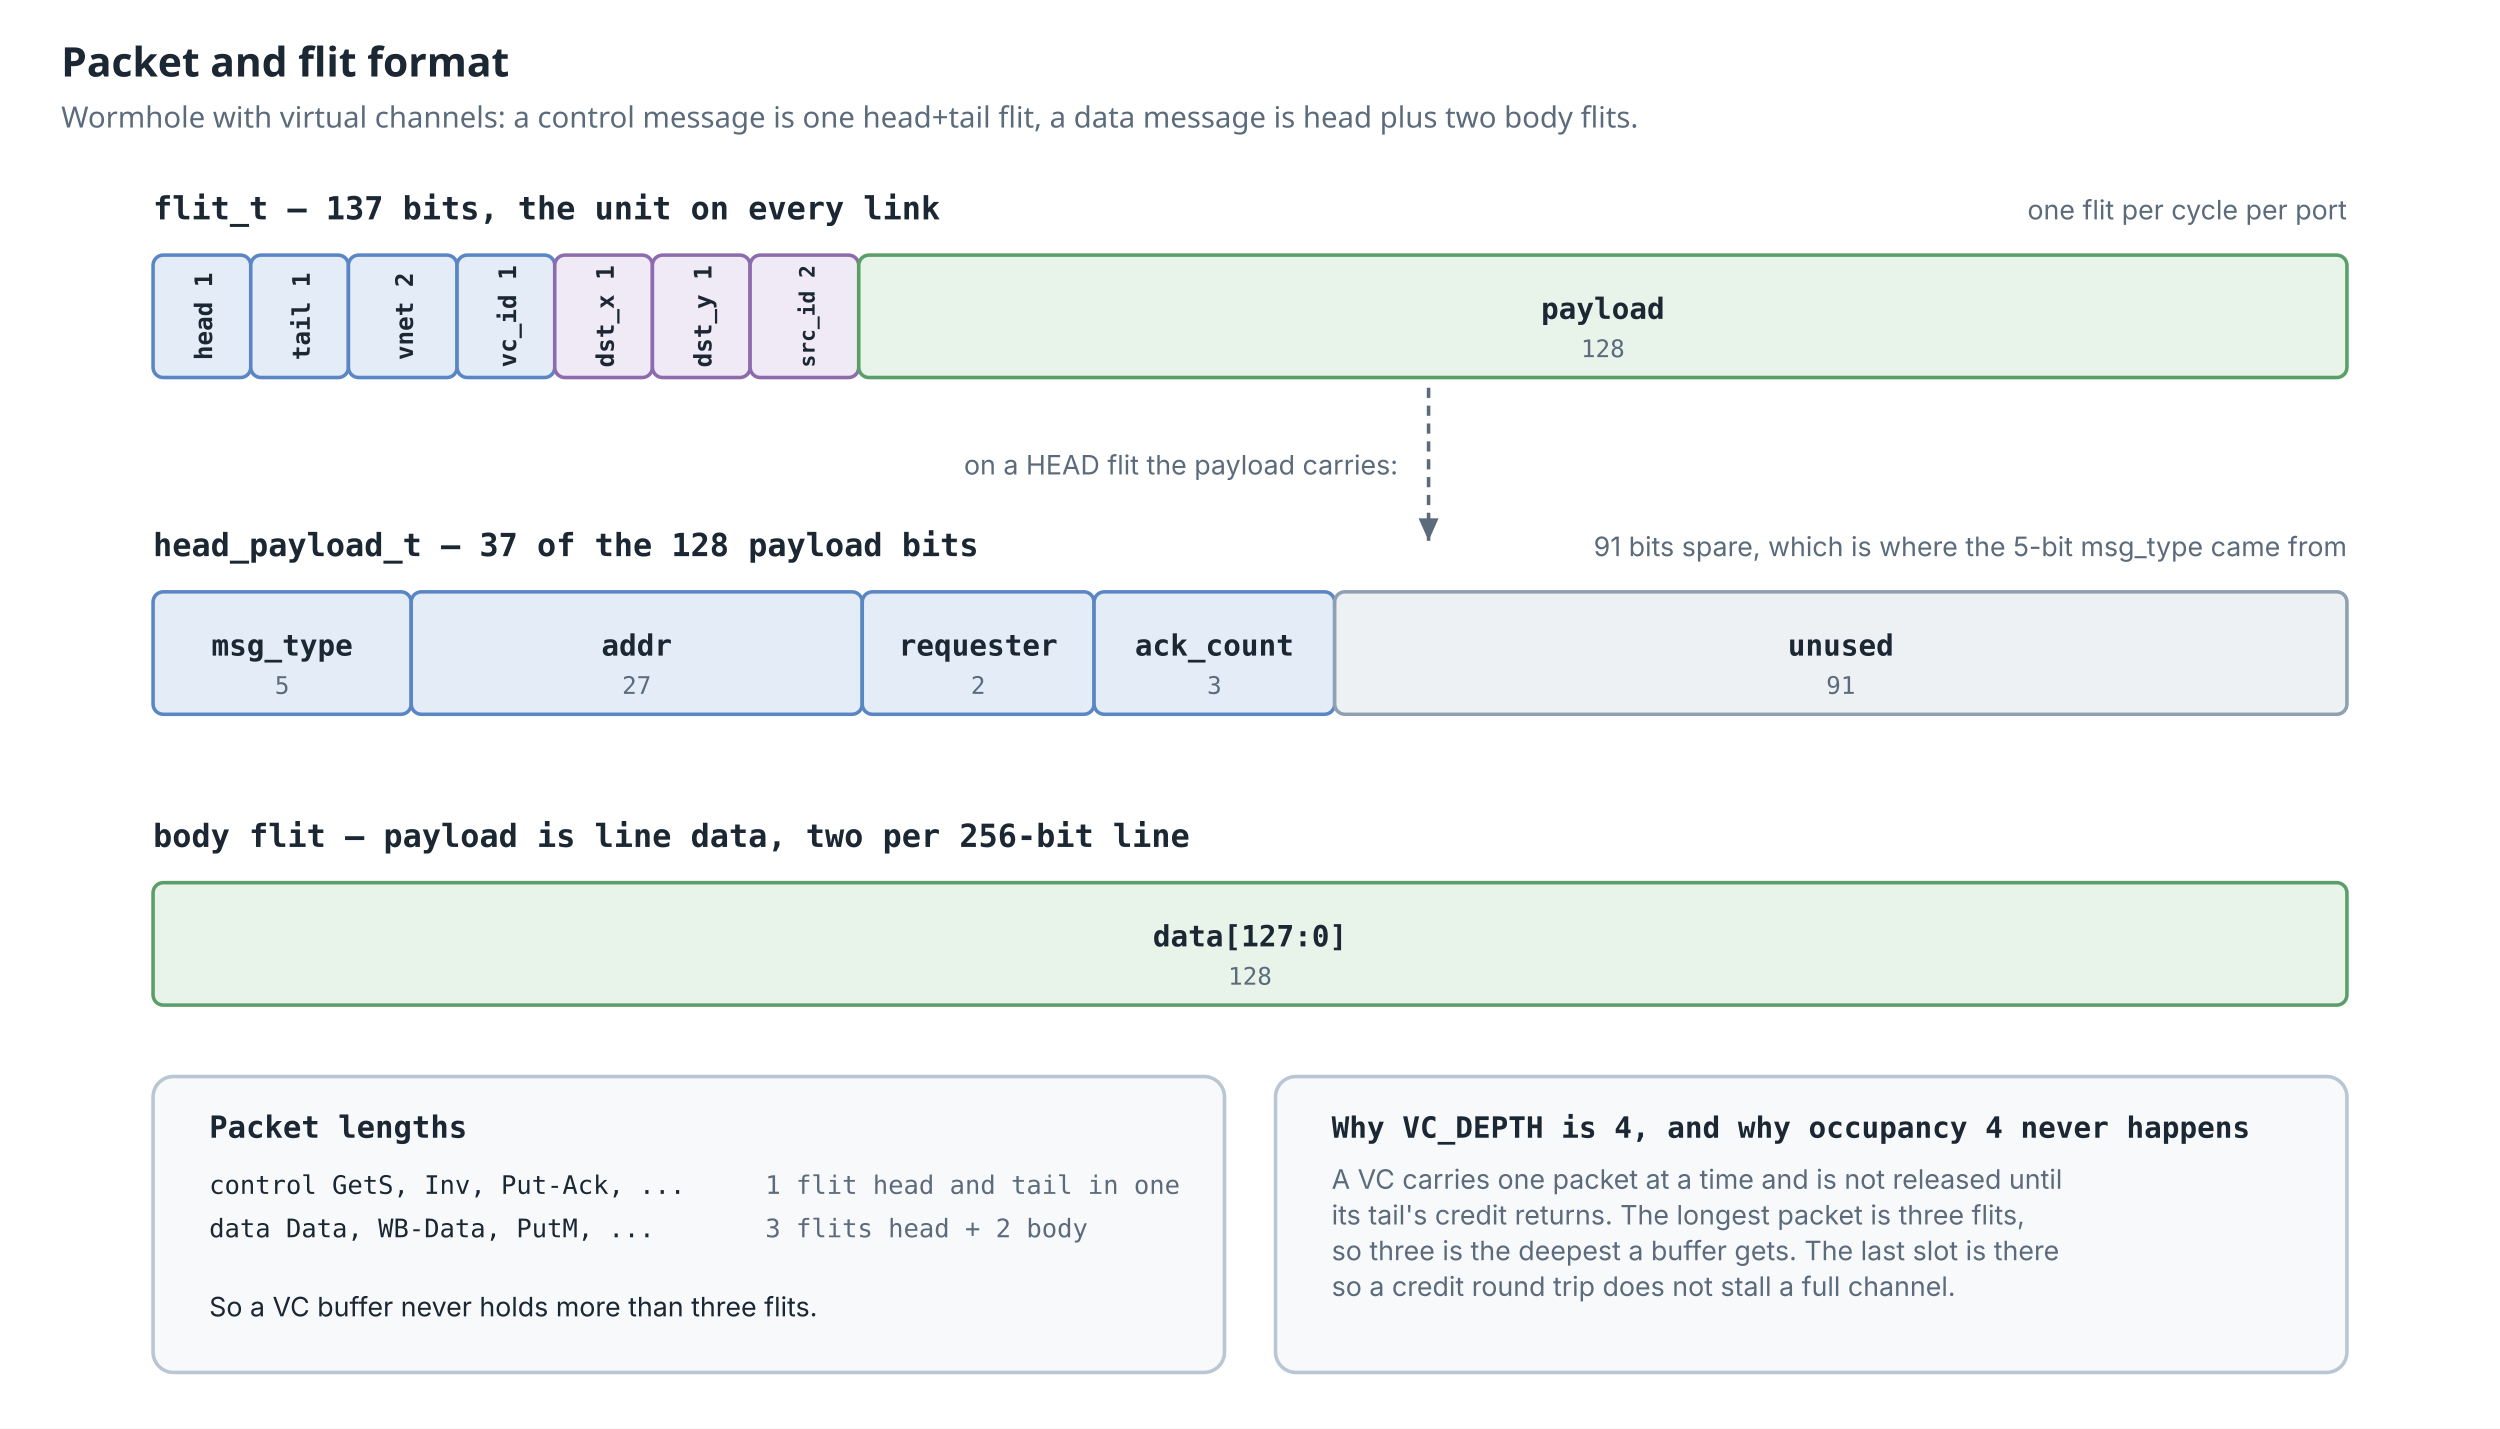
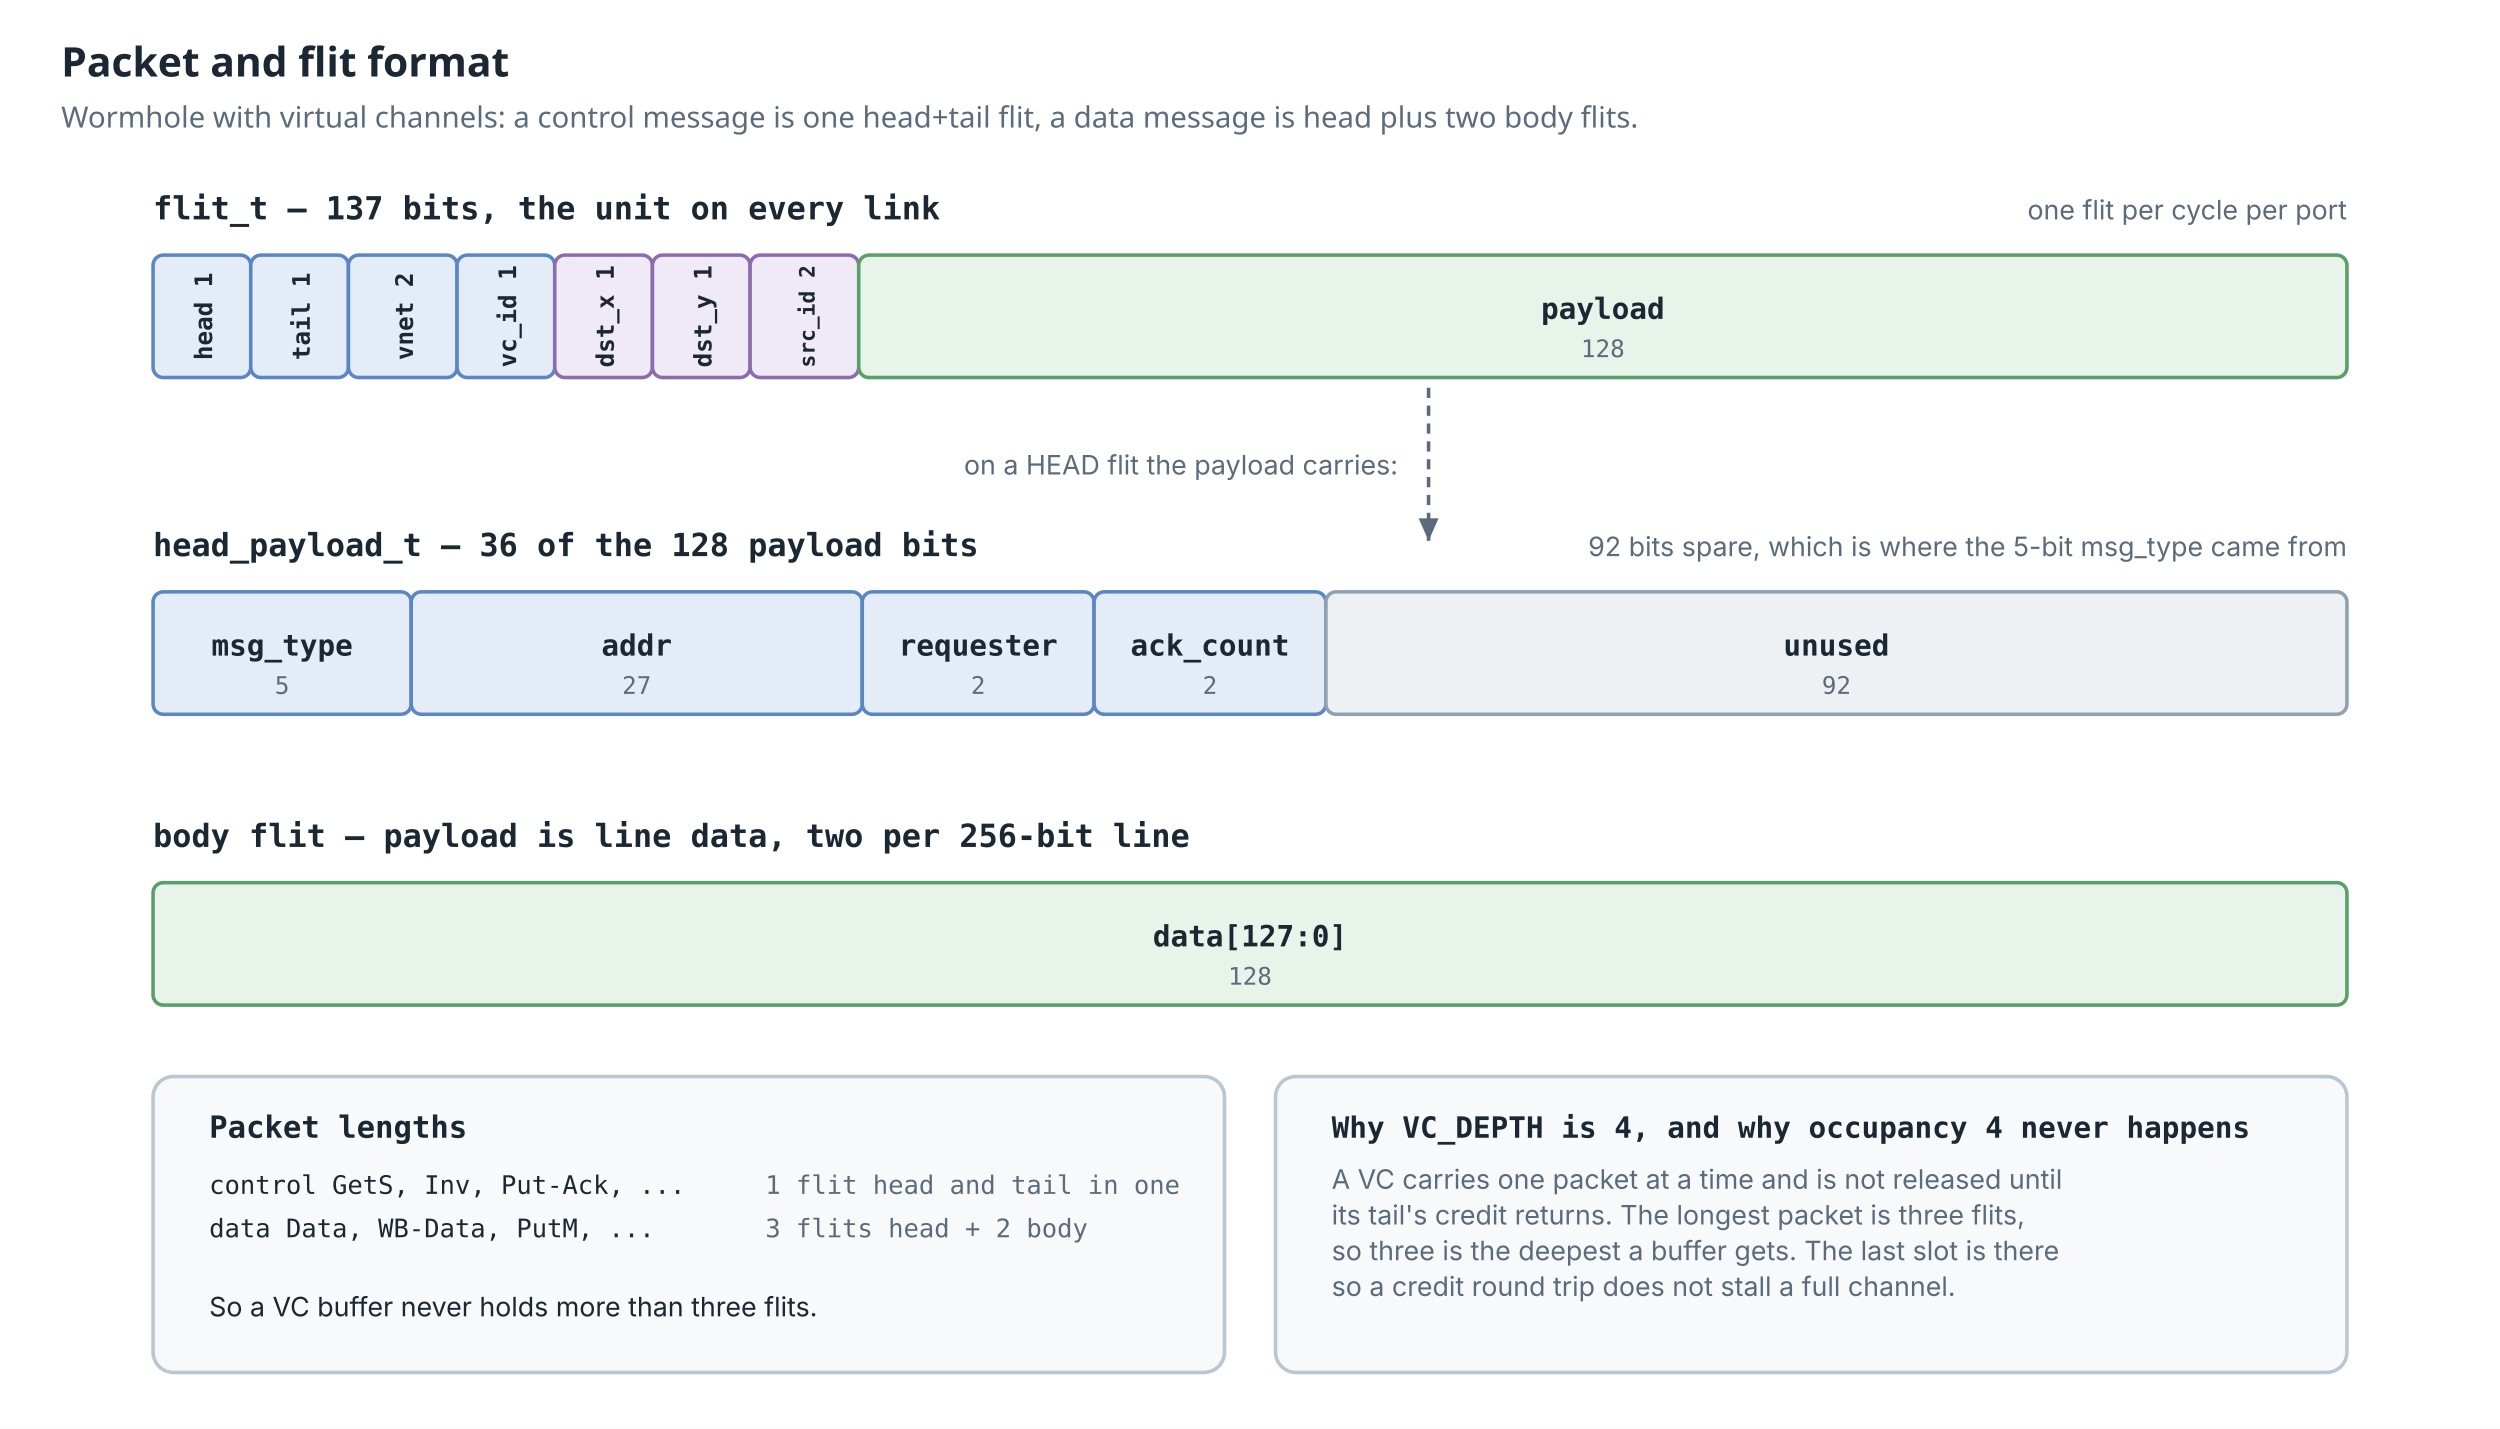
<svg xmlns="http://www.w3.org/2000/svg" width="980" height="560" viewBox="0 0 980 560" role="img" aria-label="Packet and flit format">
  <defs>
    <marker id="a5b6b7c" viewBox="0 0 10 10" refX="9" refY="5" markerWidth="7" markerHeight="7" orient="auto-start-reverse">
      <path d="M0,1 L9,5 L0,9 z" fill="#5b6b7c" />
    </marker>
  </defs>
  <rect width="980" height="560" fill="#ffffff" />
  <text x="24" y="30" font-family="system-ui, sans-serif" font-size="16" font-weight="650" fill="#1b2733">Packet and flit format</text>
  <text x="24" y="50" font-family="system-ui, sans-serif" font-size="11.5" fill="#5b6b7c">Wormhole with virtual channels: a control message is one head+tail flit, a data message is head plus two body flits.</text>
  <text x="60" y="86" font-family="ui-monospace, SFMono-Regular, Menlo, monospace" font-size="12.5" font-weight="650" text-anchor="start" fill="#1b2733">flit_t  —  137 bits, the unit on every link</text>
  <text x="920" y="86" font-family="system-ui, -apple-system, Segoe UI, sans-serif" font-size="10.5" font-weight="normal" text-anchor="end" fill="#5b6b7c">one flit per cycle per port</text>
  <rect x="60" y="100" width="38.292" height="48" rx="4" fill="#e4ecf7" stroke="#5b86c4" stroke-width="1.4" />
  <g transform="translate(79.14599,124.0) rotate(-90)">
    <text x="0" y="4" font-family="ui-monospace, SFMono-Regular, Menlo, monospace" font-size="9.5" font-weight="600" text-anchor="middle" fill="#1b2733">head 1</text>
  </g>
  <rect x="98.292" y="100" width="38.292" height="48" rx="4" fill="#e4ecf7" stroke="#5b86c4" stroke-width="1.4" />
  <g transform="translate(117.438,124.0) rotate(-90)">
    <text x="0" y="4" font-family="ui-monospace, SFMono-Regular, Menlo, monospace" font-size="9.5" font-weight="600" text-anchor="middle" fill="#1b2733">tail 1</text>
  </g>
  <rect x="136.584" y="100" width="42.584" height="48" rx="4" fill="#e4ecf7" stroke="#5b86c4" stroke-width="1.4" />
  <g transform="translate(157.8759,124.0) rotate(-90)">
    <text x="0" y="4" font-family="ui-monospace, SFMono-Regular, Menlo, monospace" font-size="9.5" font-weight="600" text-anchor="middle" fill="#1b2733">vnet 2</text>
  </g>
  <rect x="179.168" y="100" width="38.292" height="48" rx="4" fill="#e4ecf7" stroke="#5b86c4" stroke-width="1.4" />
  <g transform="translate(198.3139,124.0) rotate(-90)">
    <text x="0" y="4" font-family="ui-monospace, SFMono-Regular, Menlo, monospace" font-size="9.5" font-weight="600" text-anchor="middle" fill="#1b2733">vc_id 1</text>
  </g>
  <rect x="217.46" y="100" width="38.292" height="48" rx="4" fill="#f0e9f6" stroke="#8d6cae" stroke-width="1.4" />
  <g transform="translate(236.6058,124.0) rotate(-90)">
    <text x="0" y="4" font-family="ui-monospace, SFMono-Regular, Menlo, monospace" font-size="9.5" font-weight="600" text-anchor="middle" fill="#1b2733">dst_x 1</text>
  </g>
  <rect x="255.752" y="100" width="38.292" height="48" rx="4" fill="#f0e9f6" stroke="#8d6cae" stroke-width="1.4" />
  <g transform="translate(274.8978,124.0) rotate(-90)">
    <text x="0" y="4" font-family="ui-monospace, SFMono-Regular, Menlo, monospace" font-size="9.5" font-weight="600" text-anchor="middle" fill="#1b2733">dst_y 1</text>
  </g>
  <rect x="294.044" y="100" width="42.584" height="48" rx="4" fill="#f0e9f6" stroke="#8d6cae" stroke-width="1.4" />
  <g transform="translate(315.3358,124.0) rotate(-90)">
    <text x="0" y="4" font-family="ui-monospace, SFMono-Regular, Menlo, monospace" font-size="8.333" font-weight="600" text-anchor="middle" fill="#1b2733">src_id 2</text>
  </g>
  <rect x="336.628" y="100" width="583.372" height="48" rx="4" fill="#e8f3ea" stroke="#5a9e68" stroke-width="1.4" />
  <text x="628.314" y="125.0" font-family="ui-monospace, SFMono-Regular, Menlo, monospace" font-size="11.5" font-weight="600" text-anchor="middle" fill="#1b2733">payload</text>
  <text x="628.314" y="140.0" font-family="ui-monospace, SFMono-Regular, Menlo, monospace" font-size="9.5" font-weight="normal" text-anchor="middle" fill="#5b6b7c">128</text>
  <path d="M 560,152 L 560,212" fill="none" stroke="#5b6b7c" stroke-width="1.4" stroke-dasharray="4 3" marker-end="url(#a5b6b7c)" />
  <text x="548" y="186" font-family="system-ui, -apple-system, Segoe UI, sans-serif" font-size="10.5" font-weight="normal" text-anchor="end" fill="#5b6b7c">on a HEAD flit the payload carries:</text>
-   <text x="60" y="218" font-family="ui-monospace, SFMono-Regular, Menlo, monospace" font-size="12.5" font-weight="650" text-anchor="start" fill="#1b2733">head_payload_t  —  37 of the 128 payload bits</text>
-   <text x="920" y="218" font-family="system-ui, -apple-system, Segoe UI, sans-serif" font-size="10.5" font-weight="normal" text-anchor="end" fill="#5b6b7c">91 bits spare, which is where the 5-bit msg_type came from</text>
+   <text x="60" y="218" font-family="ui-monospace, SFMono-Regular, Menlo, monospace" font-size="12.5" font-weight="650" text-anchor="start" fill="#1b2733">head_payload_t  —  36 of the 128 payload bits</text>
+   <text x="920" y="218" font-family="system-ui, -apple-system, Segoe UI, sans-serif" font-size="10.5" font-weight="normal" text-anchor="end" fill="#5b6b7c">92 bits spare, which is where the 5-bit msg_type came from</text>
  <rect x="60" y="232" width="101.188" height="48" rx="4" fill="#e4ecf7" stroke="#5b86c4" stroke-width="1.4" />
  <text x="110.594" y="257.0" font-family="ui-monospace, SFMono-Regular, Menlo, monospace" font-size="11.5" font-weight="600" text-anchor="middle" fill="#1b2733">msg_type</text>
  <text x="110.594" y="272.0" font-family="ui-monospace, SFMono-Regular, Menlo, monospace" font-size="9.5" font-weight="normal" text-anchor="middle" fill="#5b6b7c">5</text>
  <rect x="161.188" y="232" width="176.812" height="48" rx="4" fill="#e4ecf7" stroke="#5b86c4" stroke-width="1.4" />
  <text x="249.594" y="257.0" font-family="ui-monospace, SFMono-Regular, Menlo, monospace" font-size="11.5" font-weight="600" text-anchor="middle" fill="#1b2733">addr</text>
  <text x="249.594" y="272.0" font-family="ui-monospace, SFMono-Regular, Menlo, monospace" font-size="9.5" font-weight="normal" text-anchor="middle" fill="#5b6b7c">27</text>
  <rect x="338.0" y="232" width="90.875" height="48" rx="4" fill="#e4ecf7" stroke="#5b86c4" stroke-width="1.4" />
  <text x="383.438" y="257.0" font-family="ui-monospace, SFMono-Regular, Menlo, monospace" font-size="11.5" font-weight="600" text-anchor="middle" fill="#1b2733">requester</text>
  <text x="383.438" y="272.0" font-family="ui-monospace, SFMono-Regular, Menlo, monospace" font-size="9.5" font-weight="normal" text-anchor="middle" fill="#5b6b7c">2</text>
-   <rect x="428.875" y="232" width="94.312" height="48" rx="4" fill="#e4ecf7" stroke="#5b86c4" stroke-width="1.4" />
-   <text x="476.031" y="257.0" font-family="ui-monospace, SFMono-Regular, Menlo, monospace" font-size="11.5" font-weight="600" text-anchor="middle" fill="#1b2733">ack_count</text>
-   <text x="476.031" y="272.0" font-family="ui-monospace, SFMono-Regular, Menlo, monospace" font-size="9.5" font-weight="normal" text-anchor="middle" fill="#5b6b7c">3</text>
-   <rect x="523.188" y="232" width="396.812" height="48" rx="4" fill="#eef1f4" stroke="#8fa0b0" stroke-width="1.4" />
-   <text x="721.594" y="257.0" font-family="ui-monospace, SFMono-Regular, Menlo, monospace" font-size="11.5" font-weight="600" text-anchor="middle" fill="#1b2733">unused</text>
-   <text x="721.594" y="272.0" font-family="ui-monospace, SFMono-Regular, Menlo, monospace" font-size="9.5" font-weight="normal" text-anchor="middle" fill="#5b6b7c">91</text>
+   <rect x="428.875" y="232" width="90.875" height="48" rx="4" fill="#e4ecf7" stroke="#5b86c4" stroke-width="1.4" />
+   <text x="474.312" y="257.0" font-family="ui-monospace, SFMono-Regular, Menlo, monospace" font-size="11.5" font-weight="600" text-anchor="middle" fill="#1b2733">ack_count</text>
+   <text x="474.312" y="272.0" font-family="ui-monospace, SFMono-Regular, Menlo, monospace" font-size="9.5" font-weight="normal" text-anchor="middle" fill="#5b6b7c">2</text>
+   <rect x="519.75" y="232" width="400.25" height="48" rx="4" fill="#eef1f4" stroke="#8fa0b0" stroke-width="1.4" />
+   <text x="719.875" y="257.0" font-family="ui-monospace, SFMono-Regular, Menlo, monospace" font-size="11.5" font-weight="600" text-anchor="middle" fill="#1b2733">unused</text>
+   <text x="719.875" y="272.0" font-family="ui-monospace, SFMono-Regular, Menlo, monospace" font-size="9.5" font-weight="normal" text-anchor="middle" fill="#5b6b7c">92</text>
  <text x="60" y="332" font-family="ui-monospace, SFMono-Regular, Menlo, monospace" font-size="12.5" font-weight="650" text-anchor="start" fill="#1b2733">body flit  —  payload is line data, two per 256-bit line</text>
  <rect x="60" y="346" width="860.0" height="48" rx="4" fill="#e8f3ea" stroke="#5a9e68" stroke-width="1.4" />
  <text x="490.0" y="371.0" font-family="ui-monospace, SFMono-Regular, Menlo, monospace" font-size="11.5" font-weight="600" text-anchor="middle" fill="#1b2733">data[127:0]</text>
  <text x="490.0" y="386.0" font-family="ui-monospace, SFMono-Regular, Menlo, monospace" font-size="9.5" font-weight="normal" text-anchor="middle" fill="#5b6b7c">128</text>
  <rect x="60" y="422" width="420" height="116" rx="8" fill="#f7f9fb" stroke="#b9c6d3" stroke-width="1.4" />
  <text x="82" y="446" font-family="ui-monospace, SFMono-Regular, Menlo, monospace" font-size="12" font-weight="650" text-anchor="start" fill="#1b2733">Packet lengths</text>
  <text x="82" y="468" font-family="ui-monospace, SFMono-Regular, Menlo, monospace" font-size="10" font-weight="normal" text-anchor="start" fill="#1b2733">control  GetS, Inv, Put-Ack, ...</text>
  <text x="300" y="468" font-family="ui-monospace, SFMono-Regular, Menlo, monospace" font-size="10" font-weight="normal" text-anchor="start" fill="#5b6b7c">1 flit   head and tail in one</text>
  <text x="82" y="485" font-family="ui-monospace, SFMono-Regular, Menlo, monospace" font-size="10" font-weight="normal" text-anchor="start" fill="#1b2733">data     Data, WB-Data, PutM, ...</text>
  <text x="300" y="485" font-family="ui-monospace, SFMono-Regular, Menlo, monospace" font-size="10" font-weight="normal" text-anchor="start" fill="#5b6b7c">3 flits  head + 2 body</text>
  <text x="82" y="516" font-family="system-ui, -apple-system, Segoe UI, sans-serif" font-size="10.5" font-weight="normal" text-anchor="start" fill="#1b2733">So a VC buffer never holds more than three flits.</text>
  <rect x="500" y="422" width="420" height="116" rx="8" fill="#f7f9fb" stroke="#b9c6d3" stroke-width="1.4" />
  <text x="522" y="446" font-family="ui-monospace, SFMono-Regular, Menlo, monospace" font-size="11.5" font-weight="650" text-anchor="start" fill="#1b2733">Why VC_DEPTH is 4, and why occupancy 4 never happens</text>
  <text x="522" y="466" font-family="system-ui, -apple-system, Segoe UI, sans-serif" font-size="10.5" font-weight="normal" text-anchor="start" fill="#5b6b7c">A VC carries one packet at a time and is not released until</text>
  <text x="522" y="480" font-family="system-ui, -apple-system, Segoe UI, sans-serif" font-size="10.5" font-weight="normal" text-anchor="start" fill="#5b6b7c">its tail's credit returns. The longest packet is three flits,</text>
  <text x="522" y="494" font-family="system-ui, -apple-system, Segoe UI, sans-serif" font-size="10.5" font-weight="normal" text-anchor="start" fill="#5b6b7c">so three is the deepest a buffer gets. The last slot is there</text>
  <text x="522" y="508" font-family="system-ui, -apple-system, Segoe UI, sans-serif" font-size="10.5" font-weight="normal" text-anchor="start" fill="#5b6b7c">so a credit round trip does not stall a full channel.</text>
</svg>
